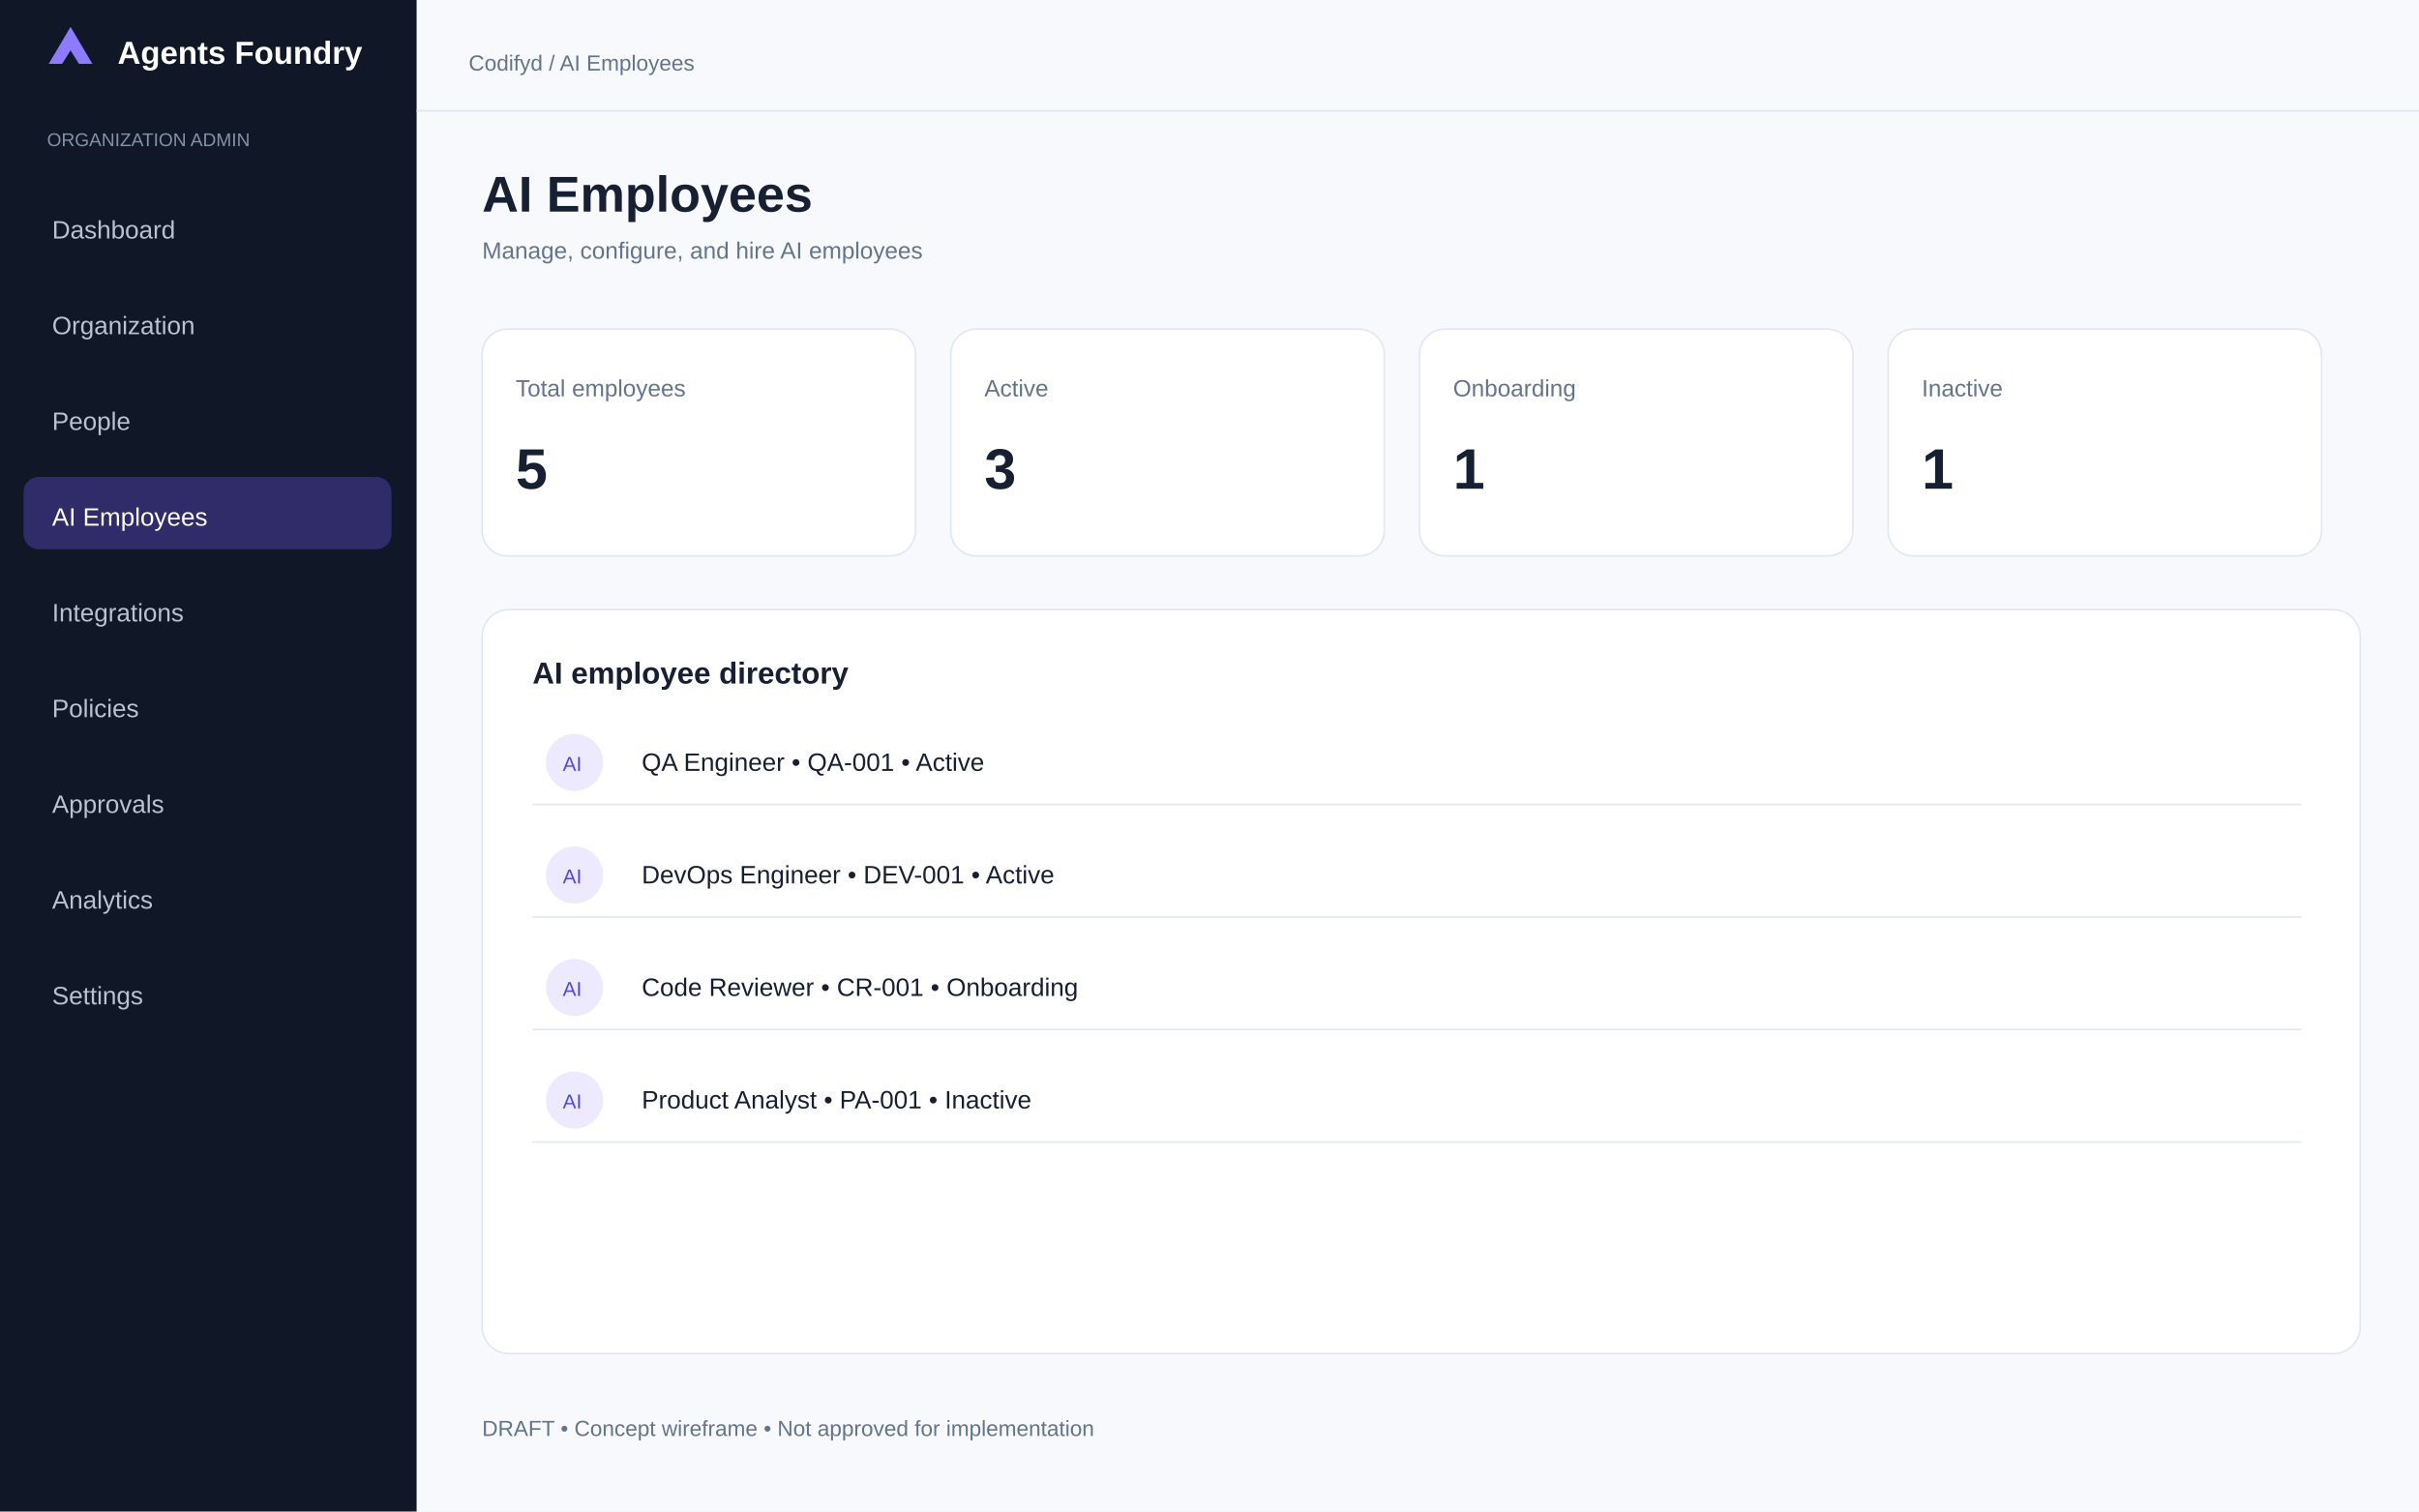
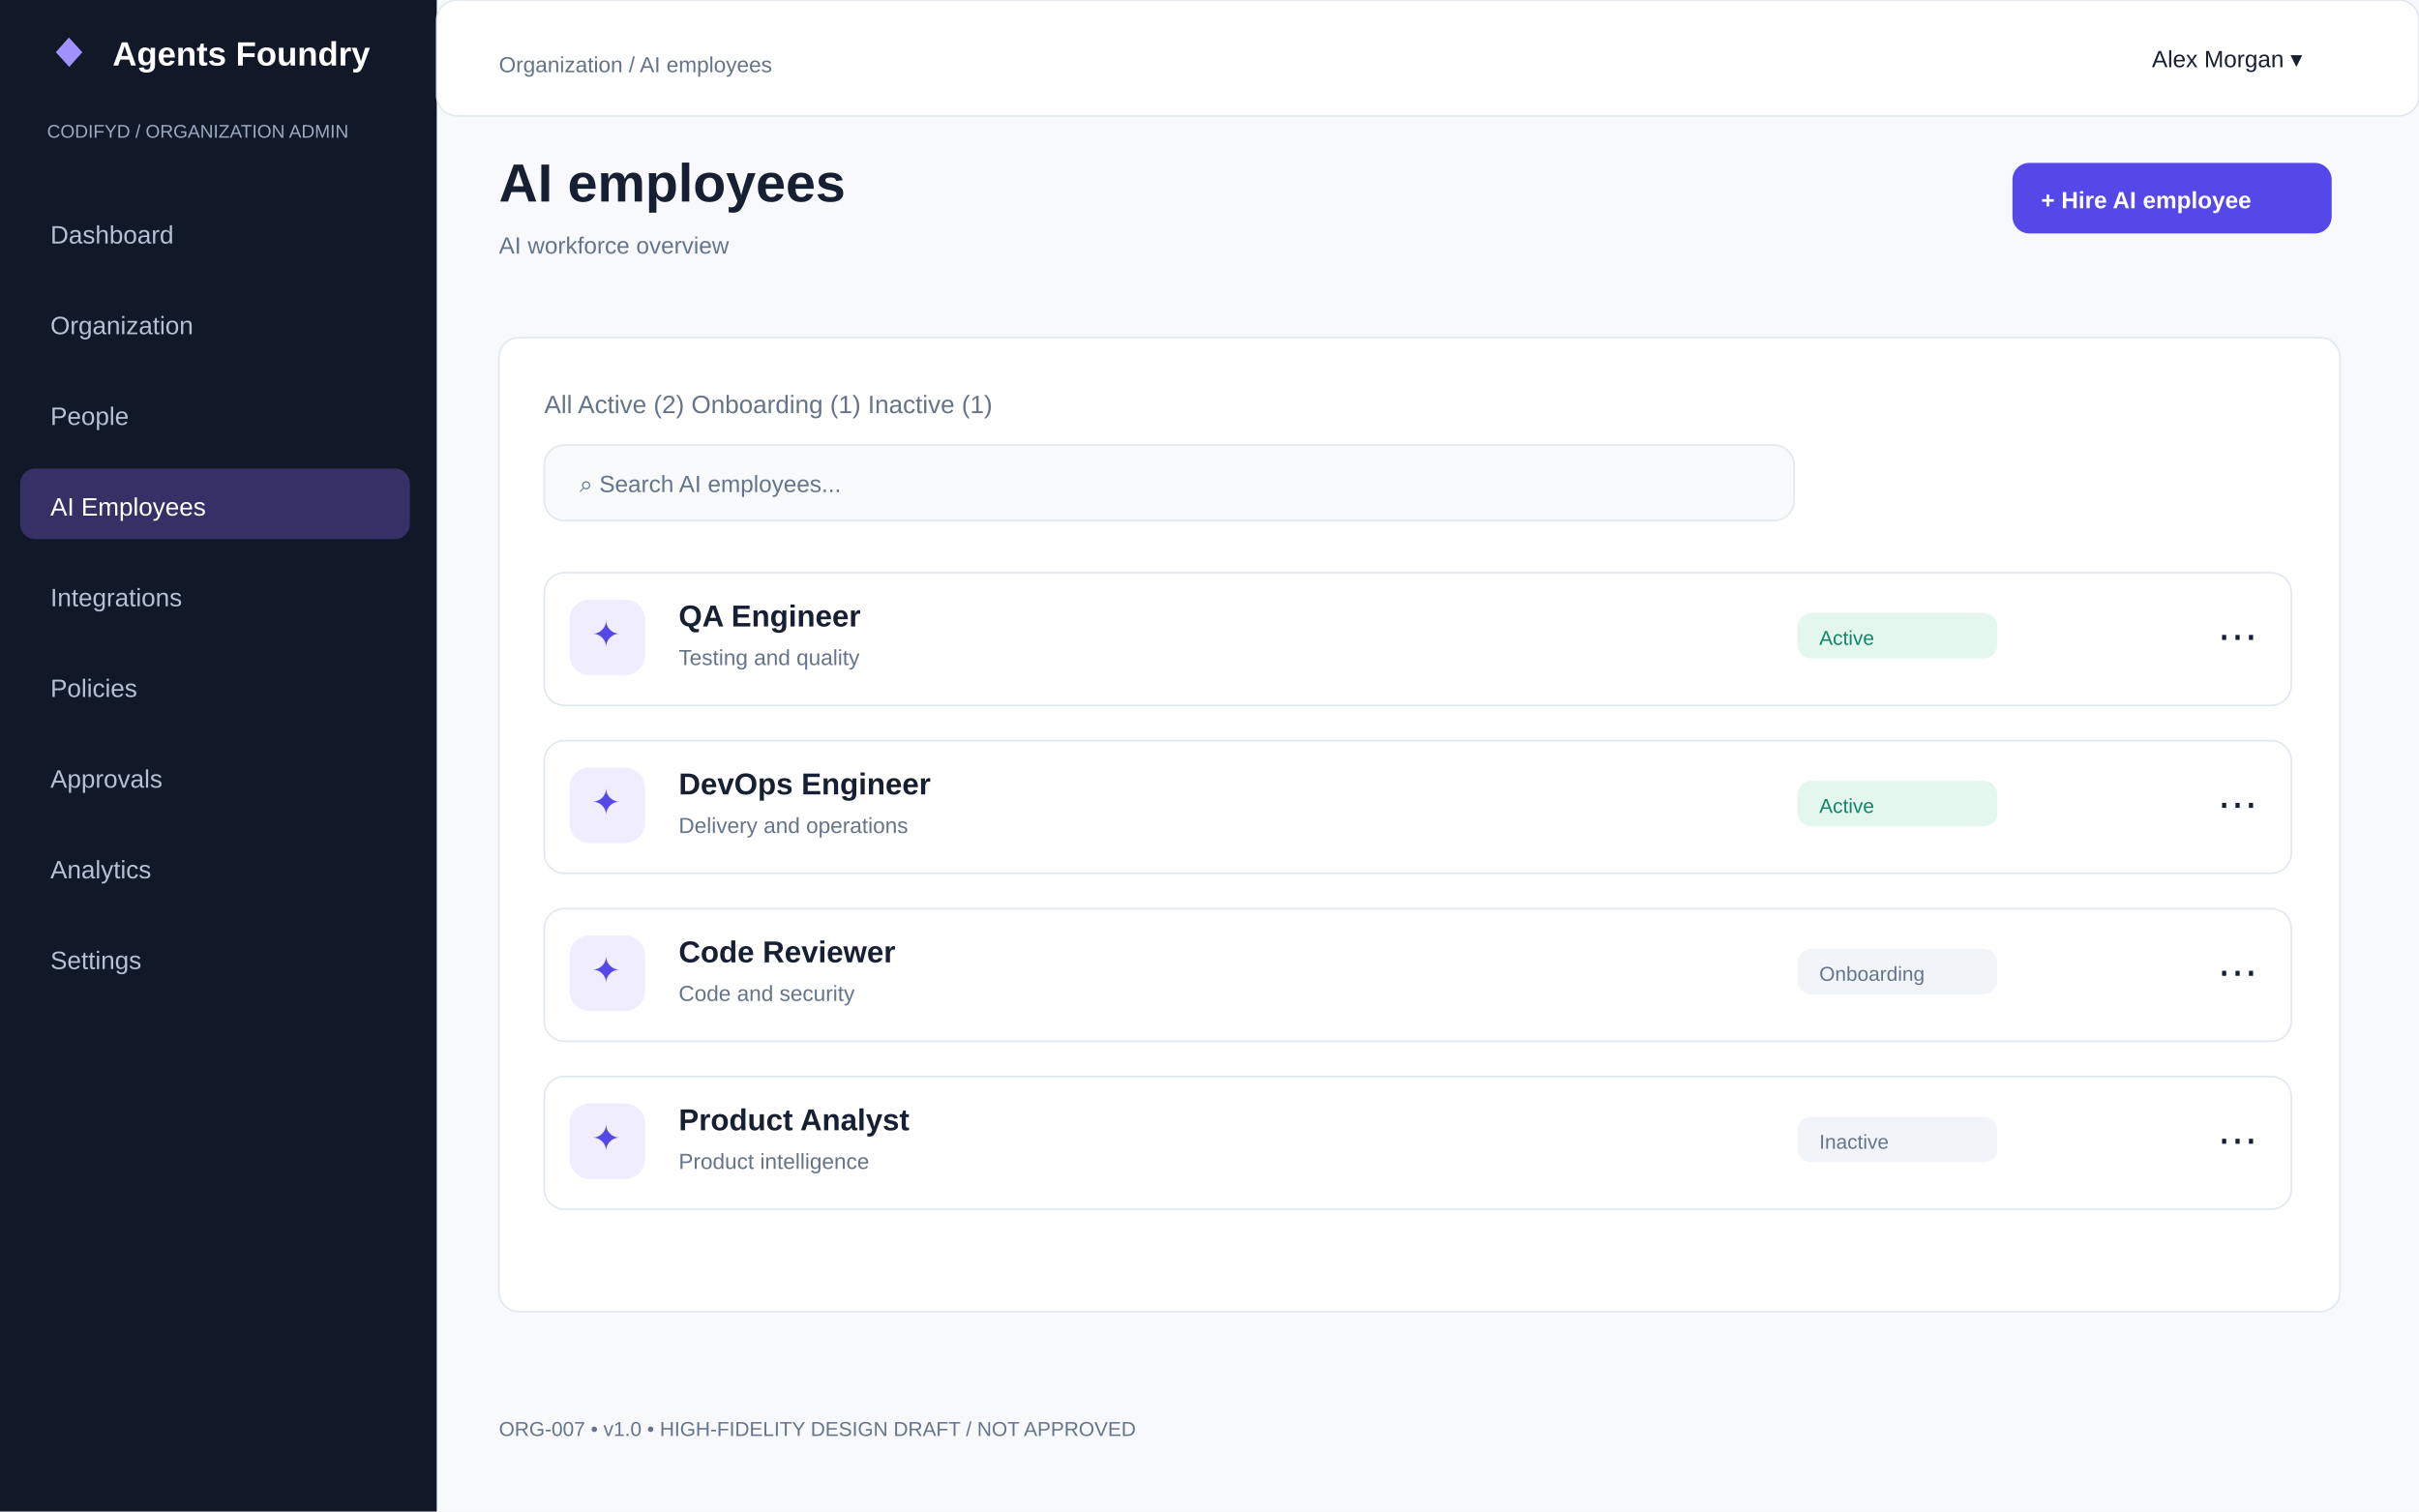
- <svg xmlns="http://www.w3.org/2000/svg" width="1440" height="900" viewBox="0 0 1440 900">
+ <svg xmlns="http://www.w3.org/2000/svg" width="1440" height="900" viewBox="0 0 1440 900" role="img" aria-label="AI employees">
  <rect width="1440" height="900" fill="#F7F9FC" />
-   <rect width="248" height="900" fill="#101827" />
-   <path d="M29 38 L42 16 L55 38 L47 38 L42 30 L37 38 Z" fill="#8D7AFF" />
-   <text x="70" y="38" fill="white" font-size="19" font-family="Arial" font-weight="bold">Agents Foundry</text>
-   <text x="28" y="87" fill="#8491A7" font-size="11" font-family="Arial">ORGANIZATION ADMIN</text>
-   <text x="31" y="142" fill="#B8C2D2" font-size="15" font-family="Arial">Dashboard</text>
-   <text x="31" y="199" fill="#B8C2D2" font-size="15" font-family="Arial">Organization</text>
-   <text x="31" y="256" fill="#B8C2D2" font-size="15" font-family="Arial">People</text>
-   <rect x="14" y="284" width="219" height="43" rx="9" fill="#302C69" />
-   <text x="31" y="313" fill="#FFFFFF" font-size="15" font-family="Arial">AI Employees</text>
-   <text x="31" y="370" fill="#B8C2D2" font-size="15" font-family="Arial">Integrations</text>
-   <text x="31" y="427" fill="#B8C2D2" font-size="15" font-family="Arial">Policies</text>
-   <text x="31" y="484" fill="#B8C2D2" font-size="15" font-family="Arial">Approvals</text>
-   <text x="31" y="541" fill="#B8C2D2" font-size="15" font-family="Arial">Analytics</text>
-   <text x="31" y="598" fill="#B8C2D2" font-size="15" font-family="Arial">Settings</text>
-   <text x="279" y="42" fill="#64748B" font-size="13" font-family="Arial">Codifyd   /   AI Employees</text>
-   <line x1="248" y1="66" x2="1440" y2="66" stroke="#E2E8F0" />
-   <text x="287" y="126" fill="#172033" font-size="30" font-family="Arial" font-weight="bold">AI Employees</text>
-   <text x="287" y="154" fill="#64748B" font-size="14" font-family="Arial">Manage, configure, and hire AI employees</text>
-   <rect x="287" y="196" width="258" height="135" rx="15" fill="white" stroke="#E2E8F0" />
-   <text x="307" y="236" fill="#64748B" font-size="14" font-family="Arial">Total employees</text>
-   <text x="307" y="291" fill="#172033" font-size="34" font-family="Arial" font-weight="bold">5</text>
-   <rect x="566" y="196" width="258" height="135" rx="15" fill="white" stroke="#E2E8F0" />
-   <text x="586" y="236" fill="#64748B" font-size="14" font-family="Arial">Active</text>
-   <text x="586" y="291" fill="#172033" font-size="34" font-family="Arial" font-weight="bold">3</text>
-   <rect x="845" y="196" width="258" height="135" rx="15" fill="white" stroke="#E2E8F0" />
-   <text x="865" y="236" fill="#64748B" font-size="14" font-family="Arial">Onboarding</text>
-   <text x="865" y="291" fill="#172033" font-size="34" font-family="Arial" font-weight="bold">1</text>
-   <rect x="1124" y="196" width="258" height="135" rx="15" fill="white" stroke="#E2E8F0" />
-   <text x="1144" y="236" fill="#64748B" font-size="14" font-family="Arial">Inactive</text>
-   <text x="1144" y="291" fill="#172033" font-size="34" font-family="Arial" font-weight="bold">1</text>
-   <rect x="287" y="363" width="1118" height="443" rx="16" fill="white" stroke="#E2E8F0" />
-   <text x="317" y="407" fill="#172033" font-family="Arial" font-size="18" font-weight="bold">AI employee directory</text>
-   <line x1="317" x2="1370" y1="479" y2="479" stroke="#E2E8F0" />
-   <circle cx="342" cy="454" r="17" fill="#EDE9FE" />
-   <text x="335" y="459" fill="#5148E5" font-size="12" font-family="Arial">AI</text>
-   <text x="382" y="459" fill="#172033" font-size="15" font-family="Arial">QA Engineer    •    QA-001    •    Active</text>
-   <line x1="317" x2="1370" y1="546" y2="546" stroke="#E2E8F0" />
-   <circle cx="342" cy="521" r="17" fill="#EDE9FE" />
-   <text x="335" y="526" fill="#5148E5" font-size="12" font-family="Arial">AI</text>
-   <text x="382" y="526" fill="#172033" font-size="15" font-family="Arial">DevOps Engineer    •    DEV-001    •    Active</text>
-   <line x1="317" x2="1370" y1="613" y2="613" stroke="#E2E8F0" />
-   <circle cx="342" cy="588" r="17" fill="#EDE9FE" />
-   <text x="335" y="593" fill="#5148E5" font-size="12" font-family="Arial">AI</text>
-   <text x="382" y="593" fill="#172033" font-size="15" font-family="Arial">Code Reviewer    •    CR-001    •    Onboarding</text>
-   <line x1="317" x2="1370" y1="680" y2="680" stroke="#E2E8F0" />
-   <circle cx="342" cy="655" r="17" fill="#EDE9FE" />
-   <text x="335" y="660" fill="#5148E5" font-size="12" font-family="Arial">AI</text>
-   <text x="382" y="660" fill="#172033" font-size="15" font-family="Arial">Product Analyst    •    PA-001    •    Inactive</text>
-   <text x="287" y="855" fill="#64748B" font-size="13" font-family="Arial">DRAFT • Concept wireframe • Not approved for implementation</text>
+   <rect width="260" height="900" fill="#111827" />
+   <text x="26" y="41" fill="#A092FF" font-size="30" font-family="Arial">◆</text>
+   <text x="67" y="39" fill="white" font-size="20" font-family="Arial" font-weight="bold">Agents Foundry</text>
+   <text x="28" y="82" fill="#9CAAC2" font-size="11" font-family="Arial">CODIFYD / ORGANIZATION ADMIN</text>
+   <text x="30" y="145" font-family="Arial" font-weight="normal" font-size="15" fill="#B5C1D4">Dashboard</text>
+   <text x="30" y="199" font-family="Arial" font-weight="normal" font-size="15" fill="#B5C1D4">Organization</text>
+   <text x="30" y="253" font-family="Arial" font-weight="normal" font-size="15" fill="#B5C1D4">People</text>
+   <rect x="12" y="279" width="232" height="42" rx="9" fill="#373066" stroke="none" />
+   <text x="30" y="307" font-family="Arial" font-weight="normal" font-size="15" fill="white">AI Employees</text>
+   <text x="30" y="361" font-family="Arial" font-weight="normal" font-size="15" fill="#B5C1D4">Integrations</text>
+   <text x="30" y="415" font-family="Arial" font-weight="normal" font-size="15" fill="#B5C1D4">Policies</text>
+   <text x="30" y="469" font-family="Arial" font-weight="normal" font-size="15" fill="#B5C1D4">Approvals</text>
+   <text x="30" y="523" font-family="Arial" font-weight="normal" font-size="15" fill="#B5C1D4">Analytics</text>
+   <text x="30" y="577" font-family="Arial" font-weight="normal" font-size="15" fill="#B5C1D4">Settings</text>
+   <rect x="260" y="0" width="1180" height="69" rx="12" fill="white" stroke="#E2E8F0" />
+   <text x="297" y="43" font-family="Arial" font-weight="normal" font-size="13" fill="#64748B">Organization   /   AI employees</text>
+   <text x="1281" y="40" font-family="Arial" font-weight="normal" font-size="14" fill="#172033">Alex Morgan ▾</text>
+   <text x="297" y="120" font-family="Arial" font-weight="bold" font-size="32" fill="#172033">AI employees</text>
+   <text x="297" y="151" font-family="Arial" font-weight="normal" font-size="14" fill="#64748B">AI workforce overview</text>
+   <rect x="1198" y="97" width="190" height="42" rx="10" fill="#5547E8" stroke="none" />
+   <text x="1215" y="124" font-family="Arial" font-weight="bold" font-size="14" fill="white">+ Hire AI employee</text>
+   <rect x="297" y="201" width="1096" height="580" rx="12" fill="white" stroke="#E2E8F0" />
+   <text x="324" y="246" font-family="Arial" font-weight="normal" font-size="15" fill="#64748B">All    Active (2)    Onboarding (1)    Inactive (1)</text>
+   <rect x="324" y="265" width="744" height="45" rx="12" fill="#F8FAFC" stroke="#E2E8F0" />
+   <text x="345" y="293" font-family="Arial" font-weight="normal" font-size="14" fill="#64748B">⌕  Search AI employees...</text>
+   <rect x="324" y="341" width="1040" height="79" rx="12" fill="white" stroke="#E2E8F0" />
+   <rect x="339" y="357" width="45" height="45" rx="12" fill="#EFEDFF" stroke="none" />
+   <text x="352" y="385" font-family="Arial" font-weight="normal" font-size="21" fill="#5547E8">✦</text>
+   <text x="404" y="373" font-family="Arial" font-weight="bold" font-size="18" fill="#172033">QA Engineer</text>
+   <text x="404" y="396" font-family="Arial" font-weight="normal" font-size="13" fill="#64748B">Testing and quality</text>
+   <rect x="1070" y="365" width="119" height="27" rx="8" fill="#E4F7EE" stroke="none" />
+   <text x="1083" y="384" font-family="Arial" font-weight="normal" font-size="12" fill="#138566">Active</text>
+   <text x="1320" y="387" font-family="Arial" font-weight="normal" font-size="24" fill="#172033">⋯</text>
+   <rect x="324" y="441" width="1040" height="79" rx="12" fill="white" stroke="#E2E8F0" />
+   <rect x="339" y="457" width="45" height="45" rx="12" fill="#EFEDFF" stroke="none" />
+   <text x="352" y="485" font-family="Arial" font-weight="normal" font-size="21" fill="#5547E8">✦</text>
+   <text x="404" y="473" font-family="Arial" font-weight="bold" font-size="18" fill="#172033">DevOps Engineer</text>
+   <text x="404" y="496" font-family="Arial" font-weight="normal" font-size="13" fill="#64748B">Delivery and operations</text>
+   <rect x="1070" y="465" width="119" height="27" rx="8" fill="#E4F7EE" stroke="none" />
+   <text x="1083" y="484" font-family="Arial" font-weight="normal" font-size="12" fill="#138566">Active</text>
+   <text x="1320" y="487" font-family="Arial" font-weight="normal" font-size="24" fill="#172033">⋯</text>
+   <rect x="324" y="541" width="1040" height="79" rx="12" fill="white" stroke="#E2E8F0" />
+   <rect x="339" y="557" width="45" height="45" rx="12" fill="#EFEDFF" stroke="none" />
+   <text x="352" y="585" font-family="Arial" font-weight="normal" font-size="21" fill="#5547E8">✦</text>
+   <text x="404" y="573" font-family="Arial" font-weight="bold" font-size="18" fill="#172033">Code Reviewer</text>
+   <text x="404" y="596" font-family="Arial" font-weight="normal" font-size="13" fill="#64748B">Code and security</text>
+   <rect x="1070" y="565" width="119" height="27" rx="8" fill="#F1F5F9" stroke="none" />
+   <text x="1083" y="584" font-family="Arial" font-weight="normal" font-size="12" fill="#64748B">Onboarding</text>
+   <text x="1320" y="587" font-family="Arial" font-weight="normal" font-size="24" fill="#172033">⋯</text>
+   <rect x="324" y="641" width="1040" height="79" rx="12" fill="white" stroke="#E2E8F0" />
+   <rect x="339" y="657" width="45" height="45" rx="12" fill="#EFEDFF" stroke="none" />
+   <text x="352" y="685" font-family="Arial" font-weight="normal" font-size="21" fill="#5547E8">✦</text>
+   <text x="404" y="673" font-family="Arial" font-weight="bold" font-size="18" fill="#172033">Product Analyst</text>
+   <text x="404" y="696" font-family="Arial" font-weight="normal" font-size="13" fill="#64748B">Product intelligence</text>
+   <rect x="1070" y="665" width="119" height="27" rx="8" fill="#F1F5F9" stroke="none" />
+   <text x="1083" y="684" font-family="Arial" font-weight="normal" font-size="12" fill="#64748B">Inactive</text>
+   <text x="1320" y="687" font-family="Arial" font-weight="normal" font-size="24" fill="#172033">⋯</text>
+   <text x="297" y="855" font-family="Arial" font-weight="normal" font-size="12" fill="#64748B">ORG-007 • v1.0 • HIGH-FIDELITY DESIGN DRAFT / NOT APPROVED</text>
</svg>
